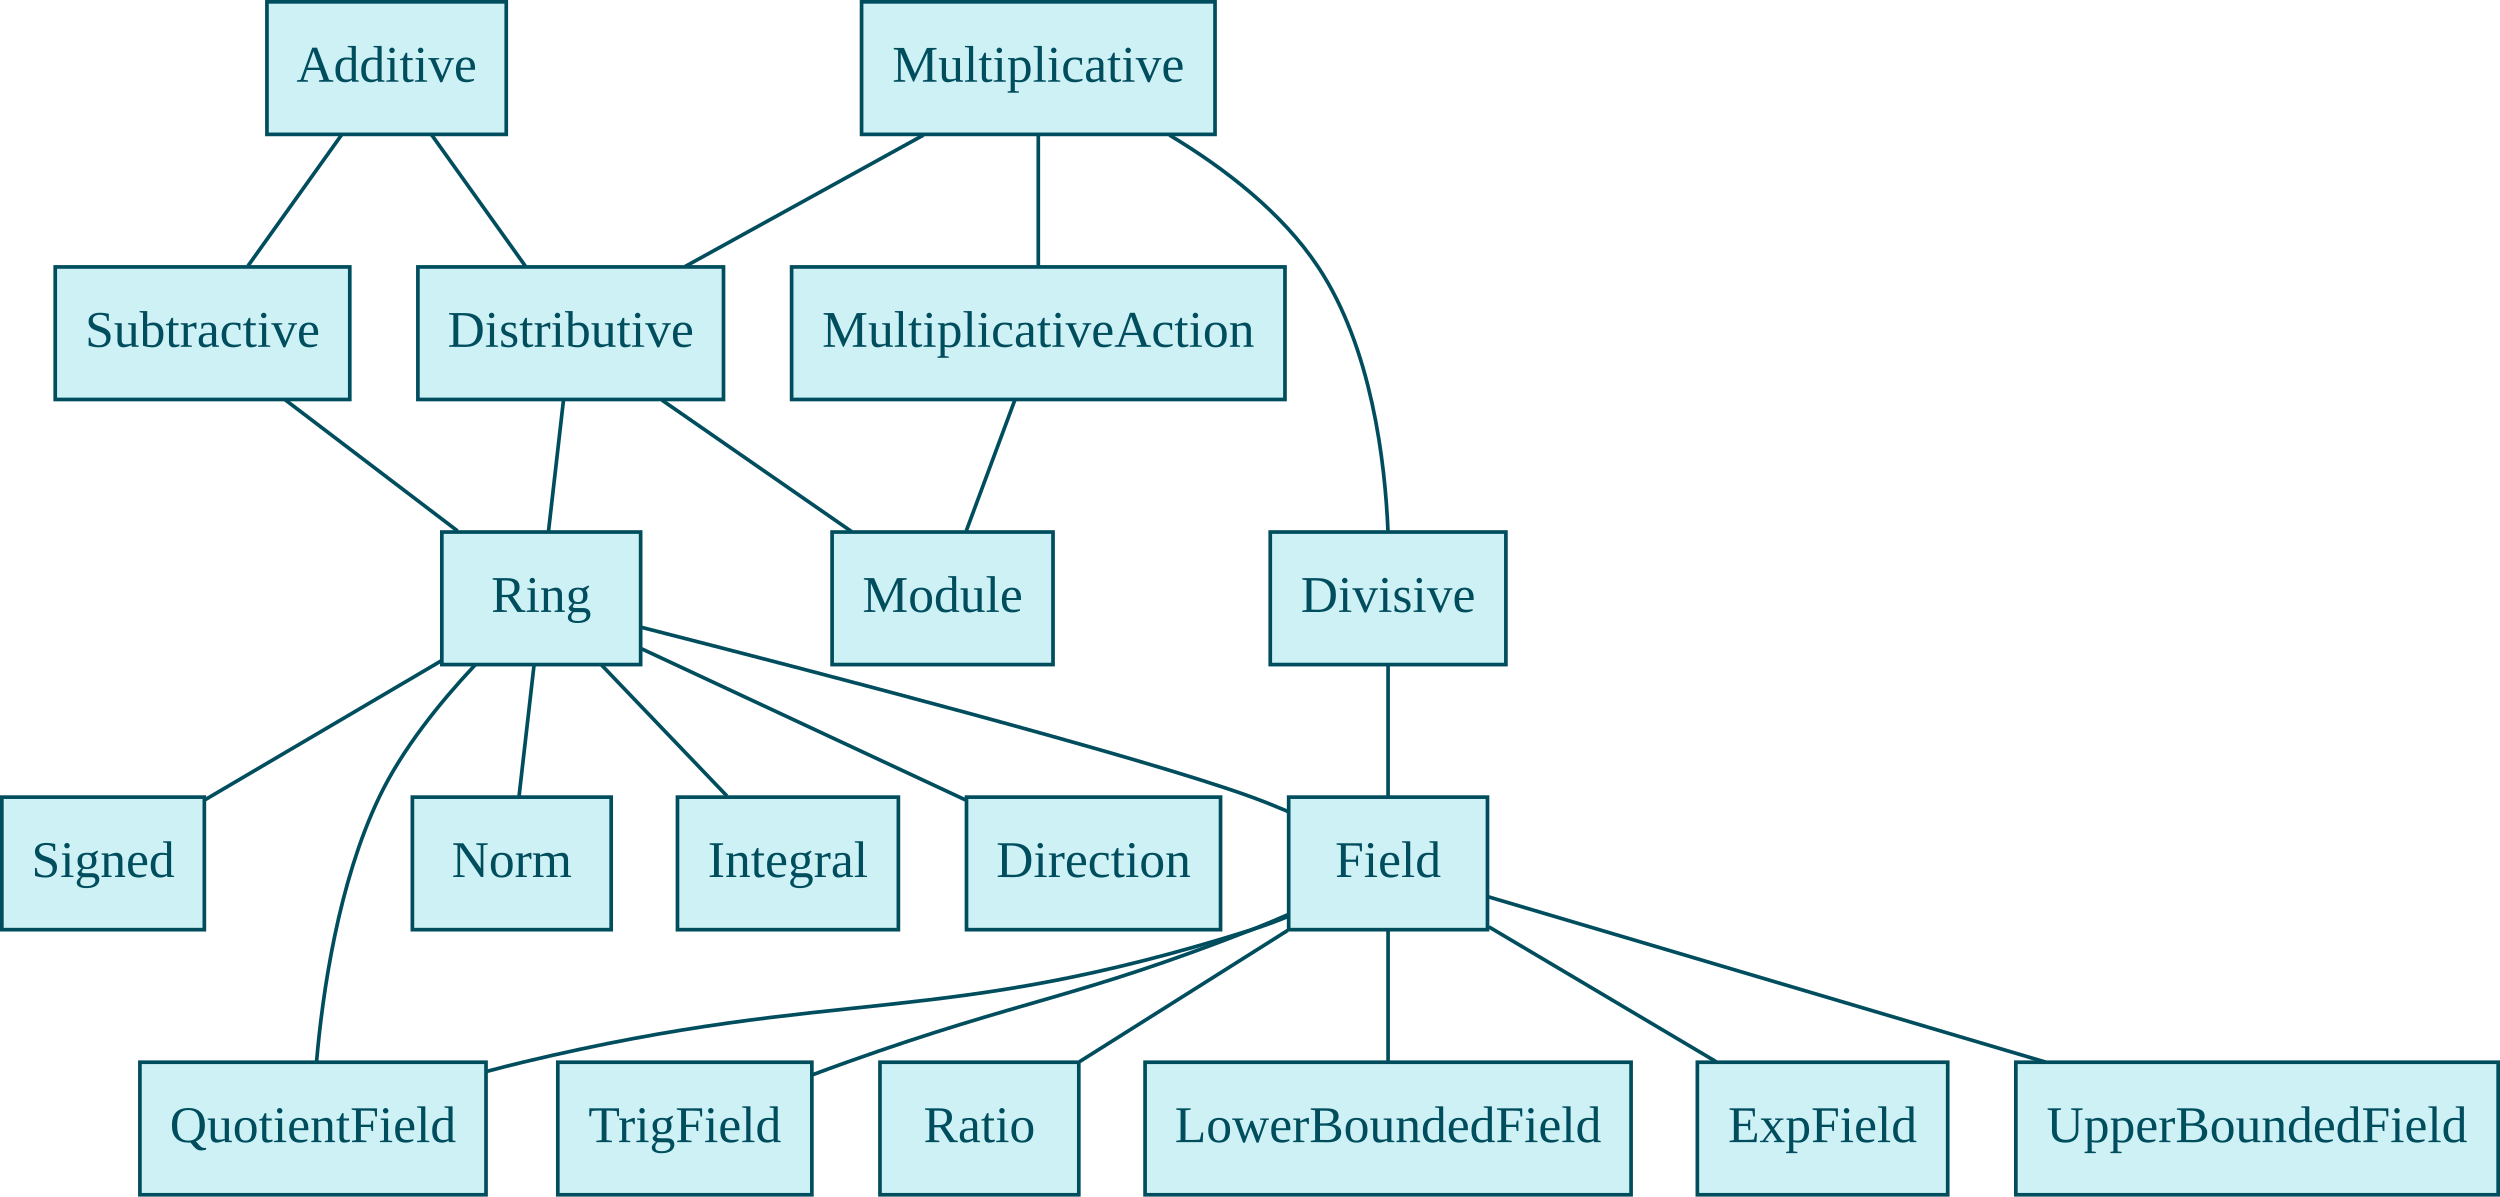
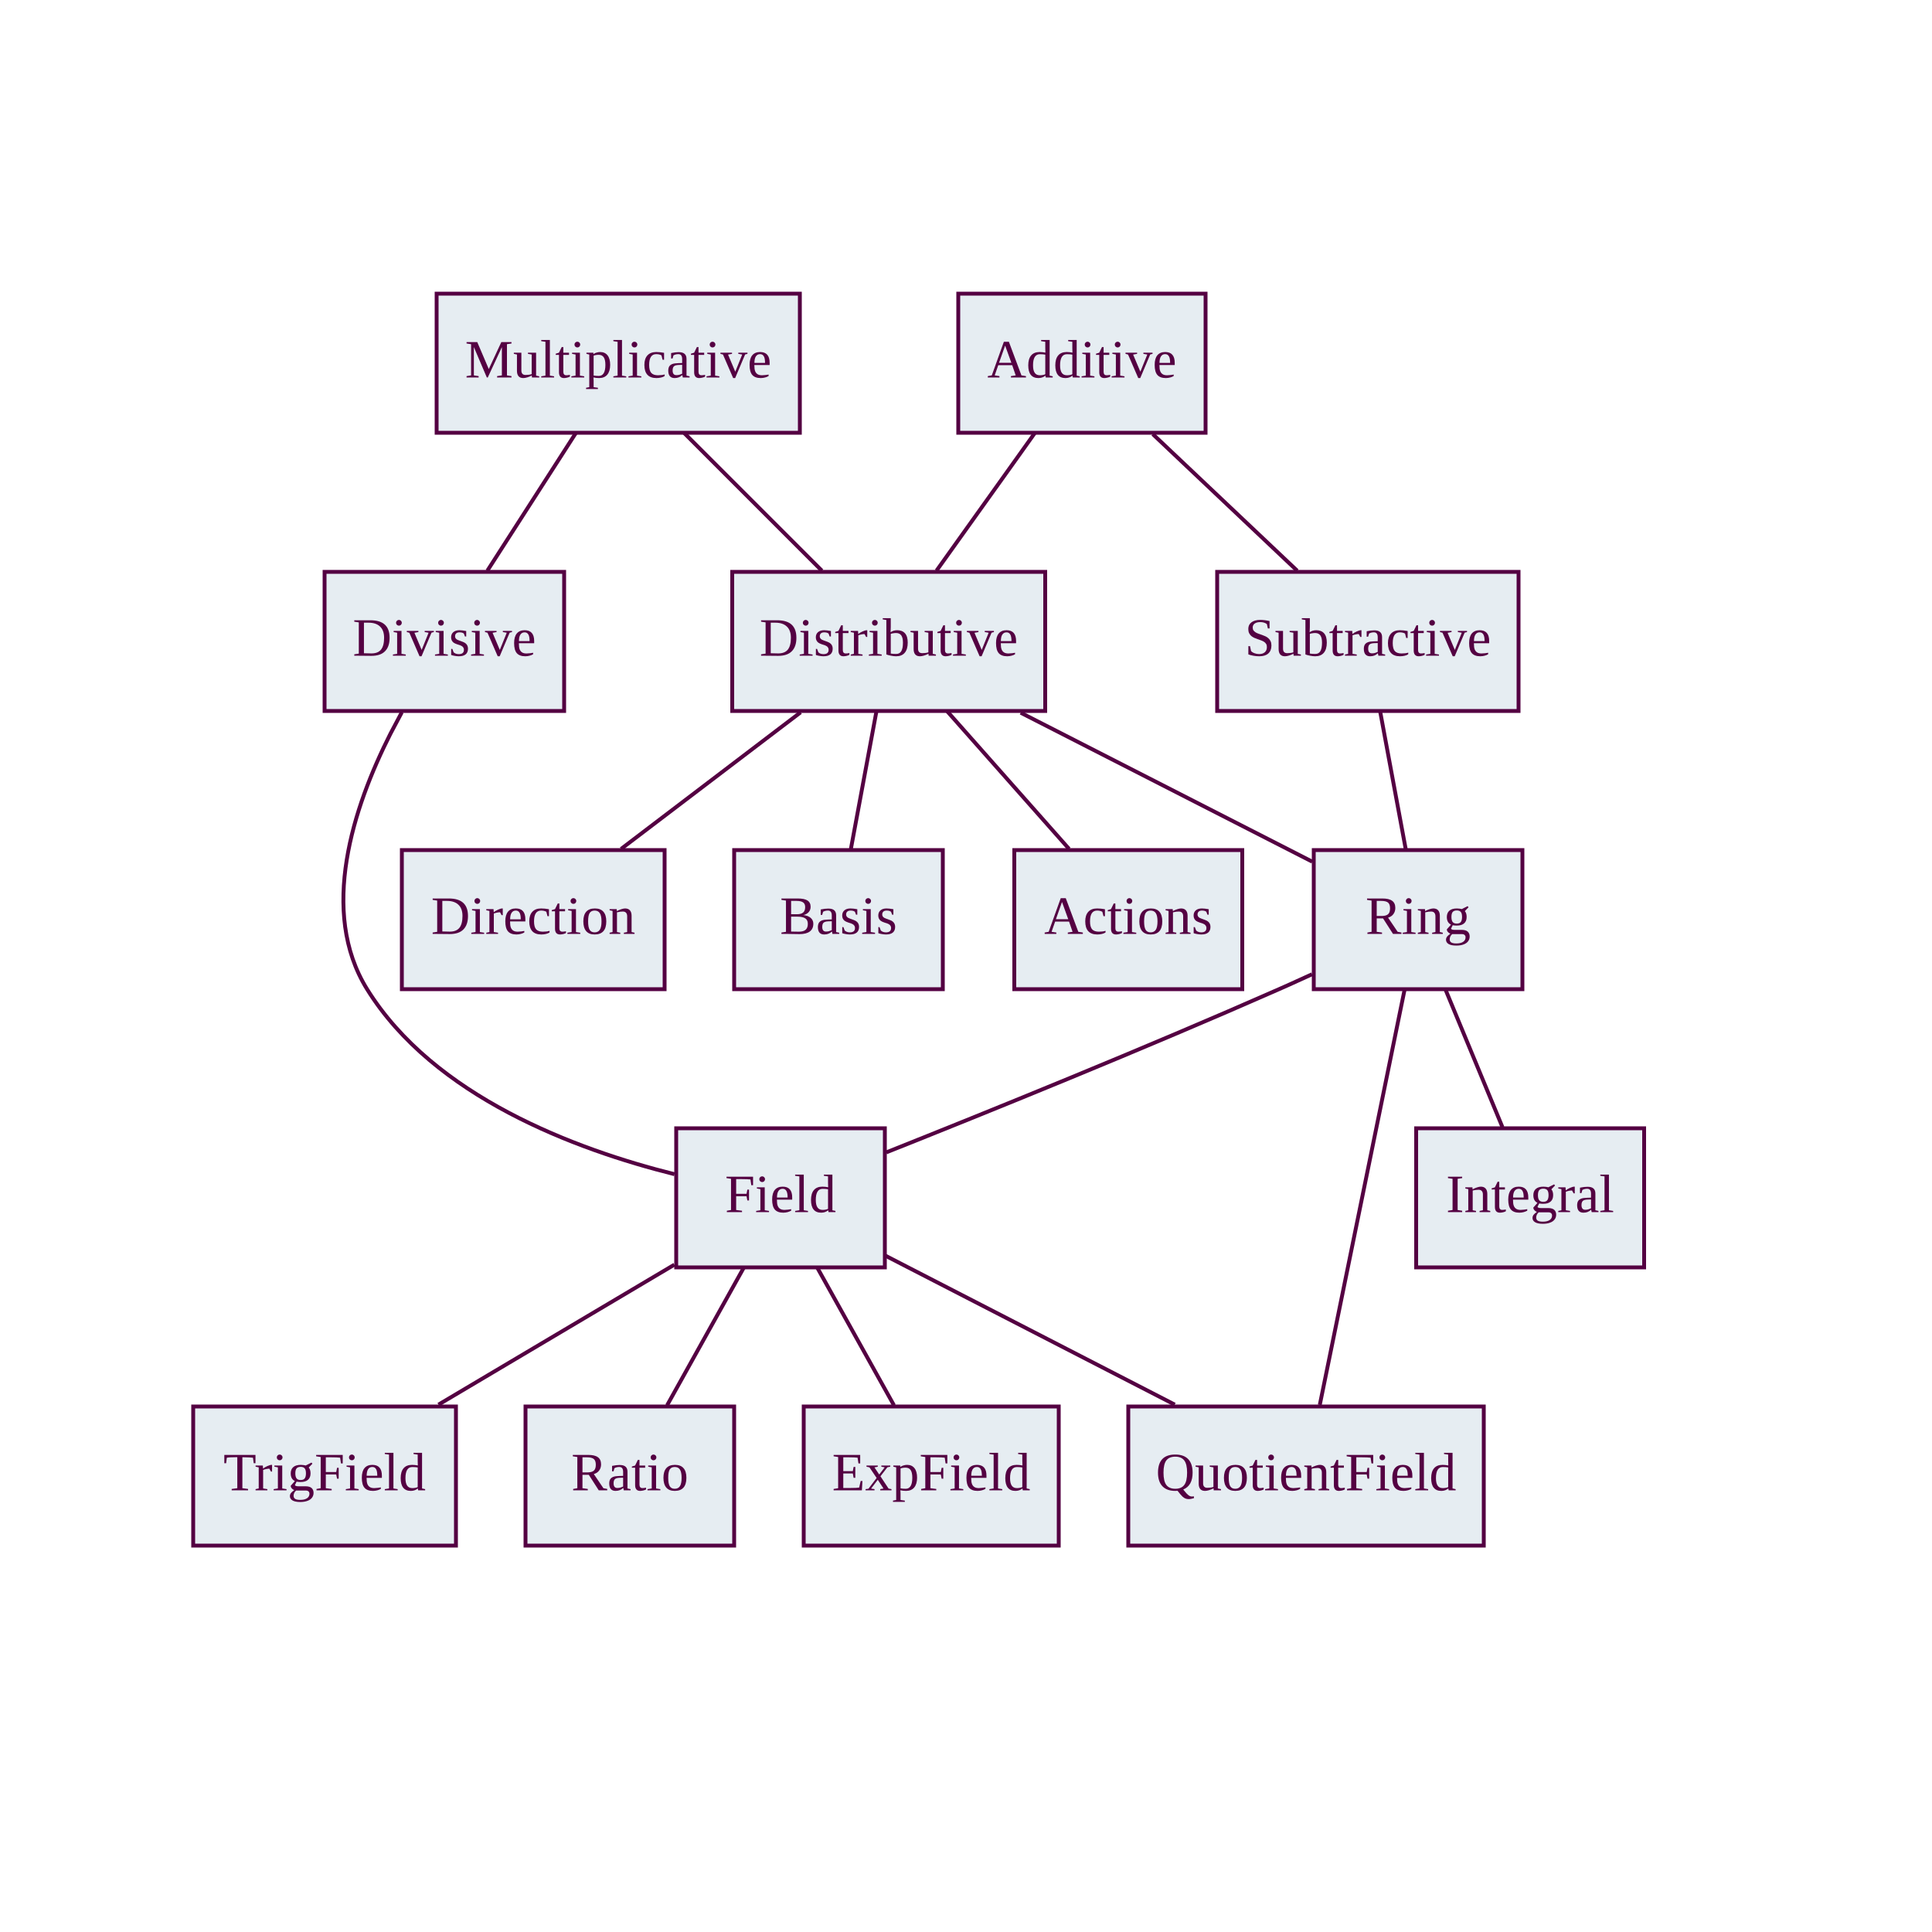
- <svg xmlns="http://www.w3.org/2000/svg" width="1044.613" viewBox="-0.5 -324.5 678.998 325.0" height="500.0">
+ <svg xmlns="http://www.w3.org/2000/svg" height="500" width="500" viewBox="-50 -350 500 400">
  <style>svg {
  color-scheme: light dark;
}
{
  .canvas g, .title g, .axisbar g, .ticktext g, .tickglyph g, .ticklines g, .legendContent g text {
-     fill: #0d0d0d;
+     fill: rgb(5%, 5%, 5%);
  }
  .ticklines g, .tickglyph g, .legendBorder g {
-     stroke: #0d0d0d;
+     stroke: rgb(5%, 5%, 5%);
  }
  .legendBorder g {
-     fill: #f0f0f0;
+     fill: rgb(94%, 94%, 94%);
  }
}
@media (prefers-color-scheme:dark) {
  .canvas g, .title g, .axisbar g, .ticktext g, .tickglyph g, .ticklines g, .legendContent g text {
-     fill: #f0f0f0;
+     fill: rgb(94%, 94%, 94%);
  }
  .ticklines g, .tickglyph g, .legendBorder g {
-     stroke: #f0f0f0;
+     stroke: rgb(94%, 94%, 94%);
  }
  .legendBorder g {
-     fill: #0d0d0d;
+     fill: rgb(5%, 5%, 5%);
  }
}</style>
  <g class="chart">
    <g class="edges">
-       <g fill="rgb(0%, 0%, 0%)" stroke="rgb(-51%, 30%, 37%)" stroke-width="1.0" fill-opacity="0.0" stroke-opacity="1.0">
-         <path d="M 261.71,-107.24 C 234.99,-119.71 198.59,-136.69 173.91,-148.21 L 173.62,-148.34" />
+       <g fill="rgb(0%, 0%, 0%)" fill-opacity="0" stroke="rgb(33%, -22%, 26%)" stroke-opacity="1.0" stroke-width="1.0">
+         <path d="M 226.67,-180.3 C 218.42,-189.63 208.14,-201.23 199.34,-211.17 L 195.15,-215.9" />
      </g>
-       <g fill="rgb(0%, 0%, 0%)" stroke="rgb(-51%, 30%, 37%)" stroke-width="1.0" fill-opacity="0.0" stroke-opacity="1.0">
-         <path d="M 142.14,-252.3 C 134.45,-263.07 124.6,-276.87 116.9,-287.64 L 116.72,-287.9" />
+       <g fill="rgb(0%, 0%, 0%)" fill-opacity="0" stroke="rgb(33%, -22%, 26%)" stroke-opacity="1.0" stroke-width="1.0">
+         <path d="M 170.21,-180.3 C 171.85,-189.12 173.87,-199.97 175.64,-209.53 L 176.82,-215.9" />
      </g>
-       <g fill="rgb(0%, 0%, 0%)" stroke="rgb(-51%, 30%, 37%)" stroke-width="1.0" fill-opacity="0.0" stroke-opacity="1.0">
-         <path d="M 185.57,-252.12 C 205.09,-262.89 230.21,-276.73 249.85,-287.56 L 250.31,-287.81" />
+       <g fill="rgb(0%, 0%, 0%)" fill-opacity="0" stroke="rgb(33%, -22%, 26%)" stroke-opacity="1.0" stroke-width="1.0">
+         <path d="M 110.74,-180.3 C 123.24,-189.81 138.84,-201.68 152.07,-211.75 L 157.2,-215.65" />
      </g>
-       <g fill="rgb(0%, 0%, 0%)" stroke="rgb(-51%, 30%, 37%)" stroke-width="1.0" fill-opacity="0.0" stroke-opacity="1.0">
-         <path d="M 376.48,-180.16 C 375.69,-199.21 372.01,-230.15 357.5,-252 C 347.61,-266.89 331.99,-278.84 317.47,-287.6 L 317.13,-287.8" />
+       <g fill="rgb(0%, 0%, 0%)" fill-opacity="0" stroke="rgb(33%, -22%, 26%)" stroke-opacity="1.0" stroke-width="1.0">
+         <path d="M 192.36,-252.3 C 198.9,-261.46 207.0,-272.81 214.02,-282.62 L 217.78,-287.9" />
      </g>
-       <g fill="rgb(0%, 0%, 0%)" stroke="rgb(-51%, 30%, 37%)" stroke-width="1.0" fill-opacity="0.0" stroke-opacity="1.0">
-         <path d="M 465.63,-36.124 C 446.95,-47.208 422.75,-61.561 404.29,-72.516 L 403.85,-72.774" />
+       <g fill="rgb(0%, 0%, 0%)" fill-opacity="0" stroke="rgb(33%, -22%, 26%)" stroke-opacity="1.0" stroke-width="1.0">
+         <path d="M 162.7,-252.3 C 153.29,-261.71 141.56,-273.44 131.56,-283.44 L 127.1,-287.9" />
      </g>
-       <g fill="rgb(0%, 0%, 0%)" stroke="rgb(-51%, 30%, 37%)" stroke-width="1.0" fill-opacity="0.0" stroke-opacity="1.0">
-         <path d="M 376.5,-108.3 C 376.5,-119.07 376.5,-132.87 376.5,-143.64 L 376.5,-143.9" />
+       <g fill="rgb(0%, 0%, 0%)" fill-opacity="0" stroke="rgb(33%, -22%, 26%)" stroke-opacity="1.0" stroke-width="1.0">
+         <path d="M 76.124,-252.3 C 82.009,-261.46 89.304,-272.81 95.615,-282.62 L 99.004,-287.9" />
      </g>
-       <g fill="rgb(0%, 0%, 0%)" stroke="rgb(-51%, 30%, 37%)" stroke-width="1.0" fill-opacity="0.0" stroke-opacity="1.0">
-         <path d="M 349.23,-104.13 C 345.98,-105.51 342.69,-106.84 339.5,-108 C 308.87,-119.16 219.46,-142.43 173.89,-154.07 L 173.62,-154.13" />
+       <g fill="rgb(0%, 0%, 0%)" fill-opacity="0" stroke="rgb(33%, -22%, 26%)" stroke-opacity="1.0" stroke-width="1.0">
+         <path d="M 181.36,-36.303 C 176.31,-45.374 170.05,-56.596 164.62,-66.35 L 161.53,-71.896" />
      </g>
-       <g fill="rgb(0%, 0%, 0%)" stroke="rgb(-51%, 30%, 37%)" stroke-width="1.0" fill-opacity="0.0" stroke-opacity="1.0">
-         <path d="M 196.94,-108.3 C 186.63,-119.07 173.43,-132.87 163.11,-143.64 L 162.87,-143.9" />
+       <g fill="rgb(0%, 0%, 0%)" fill-opacity="0" stroke="rgb(33%, -22%, 26%)" stroke-opacity="1.0" stroke-width="1.0">
+         <path d="M 124.56,-96.119 C 98.982,-102.5 62.272,-116.17 45.0,-144.0 C 32.513,-164.12 41.437,-191.1 51.02,-210.06 L 53.992,-215.67" />
      </g>
-       <g fill="rgb(0%, 0%, 0%)" stroke="rgb(-51%, 30%, 37%)" stroke-width="1.0" fill-opacity="0.0" stroke-opacity="1.0">
-         <path d="M 376.5,-36.303 C 376.5,-47.069 376.5,-60.866 376.5,-71.642 L 376.5,-71.896" />
+       <g fill="rgb(0%, 0%, 0%)" fill-opacity="0" stroke="rgb(33%, -22%, 26%)" stroke-opacity="1.0" stroke-width="1.0">
+         <path d="M 179.35,-101.76 C 205.58,-112.2 246.22,-128.66 281.0,-144.0 C 281.87,-144.38 282.75,-144.78 283.64,-145.17 L 289.55,-147.86" />
      </g>
-       <g fill="rgb(0%, 0%, 0%)" stroke="rgb(-51%, 30%, 37%)" stroke-width="1.0" fill-opacity="0.0" stroke-opacity="1.0">
-         <path d="M 230.79,-180.12 C 215.26,-190.89 195.29,-204.73 179.67,-215.56 L 179.3,-215.81" />
+       <g fill="rgb(0%, 0%, 0%)" fill-opacity="0" stroke="rgb(33%, -22%, 26%)" stroke-opacity="1.0" stroke-width="1.0">
+         <path d="M 338.83,-108.3 C 335.11,-117.29 330.51,-128.39 326.5,-138.08 L 324.09,-143.9" />
      </g>
-       <g fill="rgb(0%, 0%, 0%)" stroke="rgb(-51%, 30%, 37%)" stroke-width="1.0" fill-opacity="0.0" stroke-opacity="1.0">
-         <path d="M 261.93,-180.3 C 265.93,-191.07 271.05,-204.87 275.05,-215.64 L 275.15,-215.9" />
+       <g fill="rgb(0%, 0%, 0%)" fill-opacity="0" stroke="rgb(33%, -22%, 26%)" stroke-opacity="1.0" stroke-width="1.0">
+         <path d="M 254.03,-36.483 C 232.89,-47.366 205.83,-61.292 184.89,-72.069 L 179.16,-75.02" />
      </g>
-       <g fill="rgb(0%, 0%, 0%)" stroke="rgb(-51%, 30%, 37%)" stroke-width="1.0" fill-opacity="0.0" stroke-opacity="1.0">
-         <path d="M 281.5,-252.3 C 281.5,-263.07 281.5,-276.87 281.5,-287.64 L 281.5,-287.9" />
+       <g fill="rgb(0%, 0%, 0%)" fill-opacity="0" stroke="rgb(33%, -22%, 26%)" stroke-opacity="1.0" stroke-width="1.0">
+         <path d="M 291.56,-36.412 C 296.76,-61.887 306.46,-109.37 312.26,-137.79 L 313.51,-143.89" />
      </g>
-       <g fill="rgb(0%, 0%, 0%)" stroke="rgb(-51%, 30%, 37%)" stroke-width="1.0" fill-opacity="0.0" stroke-opacity="1.0">
-         <path d="M 140.48,-108.3 C 141.71,-119.07 143.28,-132.87 144.52,-143.64 L 144.55,-143.9" />
+       <g fill="rgb(0%, 0%, 0%)" fill-opacity="0" stroke="rgb(33%, -22%, 26%)" stroke-opacity="1.0" stroke-width="1.0">
+         <path d="M 122.64,-36.303 C 127.69,-45.374 133.95,-56.596 139.38,-66.35 L 142.47,-71.896" />
      </g>
-       <g fill="rgb(0%, 0%, 0%)" stroke="rgb(-51%, 30%, 37%)" stroke-width="1.0" fill-opacity="0.0" stroke-opacity="1.0">
-         <path d="M 131.67,-33.503 C 134.99,-34.389 138.29,-35.231 141.5,-36.0 C 228.49,-56.813 254.19,-45.118 339.5,-72.0 C 342.64,-72.988 345.85,-74.178 349.02,-75.464 L 349.32,-75.589" />
+       <g fill="rgb(0%, 0%, 0%)" fill-opacity="0" stroke="rgb(33%, -22%, 26%)" stroke-opacity="1.0" stroke-width="1.0">
+         <path d="M 289.61,-177.0 C 269.59,-187.22 242.15,-201.24 219.74,-212.7 L 214.15,-215.55" />
      </g>
-       <g fill="rgb(0%, 0%, 0%)" stroke="rgb(-51%, 30%, 37%)" stroke-width="1.0" fill-opacity="0.0" stroke-opacity="1.0">
-         <path d="M 85.48,-36.185 C 87.094,-54.712 91.343,-84.678 102.5,-108 C 108.8,-121.17 119.1,-133.83 128.14,-143.47 L 128.57,-143.93" />
+       <g fill="rgb(0%, 0%, 0%)" fill-opacity="0" stroke="rgb(33%, -22%, 26%)" stroke-opacity="1.0" stroke-width="1.0">
+         <path d="M 313.79,-180.3 C 312.15,-189.12 310.13,-199.97 308.36,-209.53 L 307.18,-215.9" />
      </g>
-       <g fill="rgb(0%, 0%, 0%)" stroke="rgb(-51%, 30%, 37%)" stroke-width="1.0" fill-opacity="0.0" stroke-opacity="1.0">
-         <path d="M 292.65,-36.124 C 309.72,-46.887 331.67,-60.732 348.84,-71.555 L 349.24,-71.81" />
+       <g fill="rgb(0%, 0%, 0%)" fill-opacity="0" stroke="rgb(33%, -22%, 26%)" stroke-opacity="1.0" stroke-width="1.0">
+         <path d="M 285.71,-252.3 C 275.84,-261.64 263.55,-273.26 253.03,-283.21 L 248.34,-287.65" />
      </g>
-       <g fill="rgb(0%, 0%, 0%)" stroke="rgb(-51%, 30%, 37%)" stroke-width="1.0" fill-opacity="0.0" stroke-opacity="1.0">
-         <path d="M 148.48,-180.3 C 149.71,-191.07 151.28,-204.87 152.52,-215.64 L 152.55,-215.9" />
-       </g>
-       <g fill="rgb(0%, 0%, 0%)" stroke="rgb(-51%, 30%, 37%)" stroke-width="1.0" fill-opacity="0.0" stroke-opacity="1.0">
-         <path d="M 123.76,-180.3 C 109.61,-191.07 91.476,-204.87 77.314,-215.64 L 76.98,-215.9" />
-       </g>
-       <g fill="rgb(0%, 0%, 0%)" stroke="rgb(-51%, 30%, 37%)" stroke-width="1.0" fill-opacity="0.0" stroke-opacity="1.0">
-         <path d="M 55.1,-107.24 C 74.311,-118.54 99.821,-133.54 119.01,-144.83 L 119.46,-145.09" />
-       </g>
-       <g fill="rgb(0%, 0%, 0%)" stroke="rgb(-51%, 30%, 37%)" stroke-width="1.0" fill-opacity="0.0" stroke-opacity="1.0">
-         <path d="M 66.86,-252.3 C 74.549,-263.07 84.404,-276.87 92.101,-287.64 L 92.283,-287.9" />
-       </g>
-       <g fill="rgb(0%, 0%, 0%)" stroke="rgb(-51%, 30%, 37%)" stroke-width="1.0" fill-opacity="0.0" stroke-opacity="1.0">
-         <path d="M 220.02,-32.535 C 223.22,-33.729 226.41,-34.9 229.5,-36.0 C 277.95,-53.275 291.61,-53.231 339.5,-72.0 C 342.56,-73.199 345.73,-74.524 348.87,-75.889 L 349.17,-76.021" />
-       </g>
-       <g fill="rgb(0%, 0%, 0%)" stroke="rgb(-51%, 30%, 37%)" stroke-width="1.0" fill-opacity="0.0" stroke-opacity="1.0">
-         <path d="M 555.07,-36.034 C 507.09,-50.264 440.79,-69.93 403.97,-80.854 L 403.53,-80.982" />
+       <g fill="rgb(0%, 0%, 0%)" fill-opacity="0" stroke="rgb(33%, -22%, 26%)" stroke-opacity="1.0" stroke-width="1.0">
+         <path d="M 63.472,-36.483 C 80.423,-46.539 101.75,-59.193 119.23,-69.561 L 124.52,-72.699" />
      </g>
    </g>
    <g class="shapes">
-       <g fill="rgb(2%, 73%, 80%)" stroke="rgb(-51%, 30%, 37%)" stroke-width="1.0" fill-opacity="0.2" stroke-opacity="1.0">
-         <rect x="72" width="65" y="-324.0" height="36.0" />
+       <g fill="rgb(2%, 29%, 48%)" fill-opacity="0.1" stroke="rgb(33%, -22%, 26%)" stroke-opacity="1.0" stroke-width="1.0">
+         <rect height="36.0" width="59" x="212.5" y="-180.0" />
      </g>
-       <g fill="rgb(2%, 73%, 80%)" stroke="rgb(-51%, 30%, 37%)" stroke-width="1.0" fill-opacity="0.2" stroke-opacity="1.0">
-         <rect x="262" width="69" y="-108.0" height="36.0" />
+       <g fill="rgb(2%, 29%, 48%)" fill-opacity="0.1" stroke="rgb(33%, -22%, 26%)" stroke-opacity="1.0" stroke-width="1.0">
+         <rect height="36.0" width="64" x="198" y="-324.0" />
      </g>
-       <g fill="rgb(2%, 73%, 80%)" stroke="rgb(-51%, 30%, 37%)" stroke-width="1.0" fill-opacity="0.2" stroke-opacity="1.0">
-         <rect x="112.999" width="83.002" y="-252.0" height="36.0" />
+       <g fill="rgb(2%, 29%, 48%)" fill-opacity="0.1" stroke="rgb(33%, -22%, 26%)" stroke-opacity="1.0" stroke-width="1.0">
+         <rect height="36.0" width="54.0" x="140.0" y="-180.0" />
      </g>
-       <g fill="rgb(2%, 73%, 80%)" stroke="rgb(-51%, 30%, 37%)" stroke-width="1.0" fill-opacity="0.2" stroke-opacity="1.0">
-         <rect x="344.5" width="64" y="-180.0" height="36.0" />
+       <g fill="rgb(2%, 29%, 48%)" fill-opacity="0.1" stroke="rgb(33%, -22%, 26%)" stroke-opacity="1.0" stroke-width="1.0">
+         <rect height="36.0" width="68" x="54" y="-180.0" />
      </g>
-       <g fill="rgb(2%, 73%, 80%)" stroke="rgb(-51%, 30%, 37%)" stroke-width="1.0" fill-opacity="0.2" stroke-opacity="1.0">
-         <rect x="460.5" width="68" y="-36.0" height="36.0" />
+       <g fill="rgb(2%, 29%, 48%)" fill-opacity="0.1" stroke="rgb(33%, -22%, 26%)" stroke-opacity="1.0" stroke-width="1.0">
+         <rect height="36.0" width="81.0" x="139.5" y="-252.0" />
      </g>
-       <g fill="rgb(2%, 73%, 80%)" stroke="rgb(-51%, 30%, 37%)" stroke-width="1.0" fill-opacity="0.2" stroke-opacity="1.0">
-         <rect x="349.5" width="54.0" y="-108.0" height="36.0" />
+       <g fill="rgb(2%, 29%, 48%)" fill-opacity="0.1" stroke="rgb(33%, -22%, 26%)" stroke-opacity="1.0" stroke-width="1.0">
+         <rect height="36.0" width="62" x="34" y="-252.0" />
      </g>
-       <g fill="rgb(2%, 73%, 80%)" stroke="rgb(-51%, 30%, 37%)" stroke-width="1.0" fill-opacity="0.2" stroke-opacity="1.0">
-         <rect x="183.5" width="60" y="-108.0" height="36.0" />
+       <g fill="rgb(2%, 29%, 48%)" fill-opacity="0.1" stroke="rgb(33%, -22%, 26%)" stroke-opacity="1.0" stroke-width="1.0">
+         <rect height="36.0" width="66" x="158" y="-36.0" />
      </g>
-       <g fill="rgb(2%, 73%, 80%)" stroke="rgb(-51%, 30%, 37%)" stroke-width="1.0" fill-opacity="0.2" stroke-opacity="1.0">
-         <rect x="310.501" width="131.998" y="-36.0" height="36.0" />
+       <g fill="rgb(2%, 29%, 48%)" fill-opacity="0.1" stroke="rgb(33%, -22%, 26%)" stroke-opacity="1.0" stroke-width="1.0">
+         <rect height="36.0" width="54.0" x="125.0" y="-108.0" />
      </g>
-       <g fill="rgb(2%, 73%, 80%)" stroke="rgb(-51%, 30%, 37%)" stroke-width="1.0" fill-opacity="0.2" stroke-opacity="1.0">
-         <rect x="225.5" width="60" y="-180.0" height="36.0" />
+       <g fill="rgb(2%, 29%, 48%)" fill-opacity="0.1" stroke="rgb(33%, -22%, 26%)" stroke-opacity="1.0" stroke-width="1.0">
+         <rect height="36.0" width="59" x="316.5" y="-108.0" />
      </g>
-       <g fill="rgb(2%, 73%, 80%)" stroke="rgb(-51%, 30%, 37%)" stroke-width="1.0" fill-opacity="0.2" stroke-opacity="1.0">
-         <rect x="233.501" width="95.998" y="-324.0" height="36.0" />
+       <g fill="rgb(2%, 29%, 48%)" fill-opacity="0.1" stroke="rgb(33%, -22%, 26%)" stroke-opacity="1.0" stroke-width="1.0">
+         <rect height="36.0" width="94.003" x="62.998" y="-324.0" />
      </g>
-       <g fill="rgb(2%, 73%, 80%)" stroke="rgb(-51%, 30%, 37%)" stroke-width="1.0" fill-opacity="0.2" stroke-opacity="1.0">
-         <rect x="214.5" width="133.999" y="-252.0" height="36.0" />
+       <g fill="rgb(2%, 29%, 48%)" fill-opacity="0.1" stroke="rgb(33%, -22%, 26%)" stroke-opacity="1.0" stroke-width="1.0">
+         <rect height="36.0" width="92.002" x="241.999" y="-36.0" />
      </g>
-       <g fill="rgb(2%, 73%, 80%)" stroke="rgb(-51%, 30%, 37%)" stroke-width="1.0" fill-opacity="0.2" stroke-opacity="1.0">
-         <rect x="111.5" width="54.0" y="-108.0" height="36.0" />
+       <g fill="rgb(2%, 29%, 48%)" fill-opacity="0.1" stroke="rgb(33%, -22%, 26%)" stroke-opacity="1.0" stroke-width="1.0">
+         <rect height="36.0" width="54.0" x="86.0" y="-36.0" />
      </g>
-       <g fill="rgb(2%, 73%, 80%)" stroke="rgb(-51%, 30%, 37%)" stroke-width="1.0" fill-opacity="0.2" stroke-opacity="1.0">
-         <rect x="37.498" width="94.003" y="-36.0" height="36.0" />
+       <g fill="rgb(2%, 29%, 48%)" fill-opacity="0.1" stroke="rgb(33%, -22%, 26%)" stroke-opacity="1.0" stroke-width="1.0">
+         <rect height="36.0" width="54.0" x="290.0" y="-180.0" />
      </g>
-       <g fill="rgb(2%, 73%, 80%)" stroke="rgb(-51%, 30%, 37%)" stroke-width="1.0" fill-opacity="0.2" stroke-opacity="1.0">
-         <rect x="238.5" width="54.0" y="-36.0" height="36.0" />
+       <g fill="rgb(2%, 29%, 48%)" fill-opacity="0.1" stroke="rgb(33%, -22%, 26%)" stroke-opacity="1.0" stroke-width="1.0">
+         <rect height="36.0" width="77.998" x="265.001" y="-252.0" />
      </g>
-       <g fill="rgb(2%, 73%, 80%)" stroke="rgb(-51%, 30%, 37%)" stroke-width="1.0" fill-opacity="0.2" stroke-opacity="1.0">
-         <rect x="119.5" width="54.0" y="-180.0" height="36.0" />
-       </g>
-       <g fill="rgb(2%, 73%, 80%)" stroke="rgb(-51%, 30%, 37%)" stroke-width="1.0" fill-opacity="0.2" stroke-opacity="1.0">
-         <rect x="-3.999999999848569e-5" width="55" y="-108.0" height="36.0" />
-       </g>
-       <g fill="rgb(2%, 73%, 80%)" stroke="rgb(-51%, 30%, 37%)" stroke-width="1.0" fill-opacity="0.2" stroke-opacity="1.0">
-         <rect x="14.5" width="79.999" y="-252.0" height="36.0" />
-       </g>
-       <g fill="rgb(2%, 73%, 80%)" stroke="rgb(-51%, 30%, 37%)" stroke-width="1.0" fill-opacity="0.2" stroke-opacity="1.0">
-         <rect x="151" width="69" y="-36.0" height="36.0" />
-       </g>
-       <g fill="rgb(2%, 73%, 80%)" stroke="rgb(-51%, 30%, 37%)" stroke-width="1.0" fill-opacity="0.2" stroke-opacity="1.0">
-         <rect x="547.002" width="130.997" y="-36.0" height="36.0" />
+       <g fill="rgb(2%, 29%, 48%)" fill-opacity="0.1" stroke="rgb(33%, -22%, 26%)" stroke-opacity="1.0" stroke-width="1.0">
+         <rect height="36.0" width="68" x="0" y="-36.0" />
      </g>
    </g>
    <g class="labels">
-       <g fill="rgb(-51%, 30%, 37%)" stroke="none" stroke-width="0.0" font-size="14.0" fill-opacity="1.0" text-anchor="middle">
-         <text x="104.5" y="-302.3">
+       <g fill="rgb(33%, -22%, 26%)" fill-opacity="1.0" font-size="14.0" stroke="none" stroke-width="0.0" text-anchor="middle">
+         <text x="242.0" y="-158.3">
+           <a href="https://hackage.haskell.org/package/numhask/docs/NumHask-Algebra-Action.html#t:AdditiveAction">Actions</a>
+         </text>
+         <text x="230.0" y="-302.3">
          <a href="https://hackage.haskell.org/package/numhask/docs/NumHask-Algebra-Additive.html#t:Additive">Additive</a>
        </text>
-         <text x="296.5" y="-86.3">
+         <text x="167.0" y="-158.3">
+           <a href="https://hackage.haskell.org/package/numhask/docs/NumHask-Algebra-Metric.html#t:Basis">Basis</a>
+         </text>
+         <text x="88.0" y="-158.3">
          <a href="https://hackage.haskell.org/package/numhask/docs/NumHask-Algebra-Metric.html#t:Direction">Direction</a>
        </text>
-         <text x="154.5" y="-230.3">
+         <text x="180.0" y="-230.3">
          <a href="https://hackage.haskell.org/package/numhask/docs/NumHask-Algebra-Distributive.html#t:Distributive">Distributive</a>
        </text>
-         <text x="376.5" y="-158.3">
+         <text x="65.0" y="-230.3">
          <a href="https://hackage.haskell.org/package/numhask/docs/NumHask-Algebra-Multiplicative.html#t:Divisive">Divisive</a>
        </text>
-         <text x="494.5" y="-14.3">
+         <text x="191.0" y="-14.3">
          <a href="https://hackage.haskell.org/package/numhask/docs/NumHask-Algebra-Field.html#t:ExpField">ExpField</a>
        </text>
-         <text x="376.5" y="-86.3">
+         <text x="152.0" y="-86.3">
          <a href="https://hackage.haskell.org/package/numhask/docs/NumHask-Algebra-Field.html#t:Field">Field</a>
        </text>
-         <text x="213.5" y="-86.3">
+         <text x="346.0" y="-86.3">
          <a href="https://hackage.haskell.org/package/numhask/docs/NumHask-Data-Integral.html#t:Integral">Integral</a>
        </text>
-         <text x="376.5" y="-14.3">
-           <a href="https://hackage.haskell.org/package/numhask/docs/NumHask-Algebra-Field.html#t:LowerBoundedField">LowerBoundedField</a>
-         </text>
-         <text x="255.5" y="-158.3">
-           <a href="https://hackage.haskell.org/package/numhask/docs/NumHask-Algebra-Module.html#t:Module">Module</a>
-         </text>
-         <text x="281.5" y="-302.3">
+         <text x="110.0" y="-302.3">
          <a href="https://hackage.haskell.org/package/numhask/docs/NumHask-Algebra-Multiplicative.html#t:Multiplicative">Multiplicative</a>
        </text>
-         <text x="281.5" y="-230.3">
-           <a href="https://hackage.haskell.org/package/numhask/docs/NumHask-Algebra-Module.html#t:MultiplicativeAction">MultiplicativeAction</a>
-         </text>
-         <text x="138.5" y="-86.3">
-           <a href="https://hackage.haskell.org/package/numhask/docs/NumHask-Algebra-Metric.html#t:Norm">Norm</a>
-         </text>
-         <text x="84.5" y="-14.3">
+         <text x="288.0" y="-14.3">
          <a href="https://hackage.haskell.org/package/numhask/docs/NumHask-Algebra-Field.html#t:QuotientField">QuotientField</a>
        </text>
-         <text x="265.5" y="-14.3">
+         <text x="113.0" y="-14.3">
          <a href="https://hackage.haskell.org/package/numhask/docs/NumHask-Data-Rational.html#t:Ratio">Ratio</a>
        </text>
-         <text x="146.5" y="-158.3">
+         <text x="317.0" y="-158.3">
          <a href="https://hackage.haskell.org/package/numhask/docs/NumHask-Algebra-Ring.html#t:Ring">Ring</a>
        </text>
-         <text x="27.5" y="-86.3">
-           <a href="https://hackage.haskell.org/package/numhask/docs/NumHask-Algebra-Metric.html#t:Signed">Signed</a>
-         </text>
-         <text x="54.5" y="-230.3">
+         <text x="304.0" y="-230.3">
          <a href="https://hackage.haskell.org/package/numhask/docs/NumHask-Algebra-Additive.html#t:Subtractive">Subtractive</a>
        </text>
-         <text x="185.5" y="-14.3">
+         <text x="34.0" y="-14.3">
          <a href="https://hackage.haskell.org/package/numhask/docs/NumHask-Algebra-Field.html#t:TrigField">TrigField</a>
-         </text>
-         <text x="612.5" y="-14.3">
-           <a href="https://hackage.haskell.org/package/numhask/docs/NumHask-Algebra-Field.html#t:UpperBoundedField">UpperBoundedField</a>
        </text>
      </g>
    </g>
  </g>
  <g class="hud" />
</svg>
